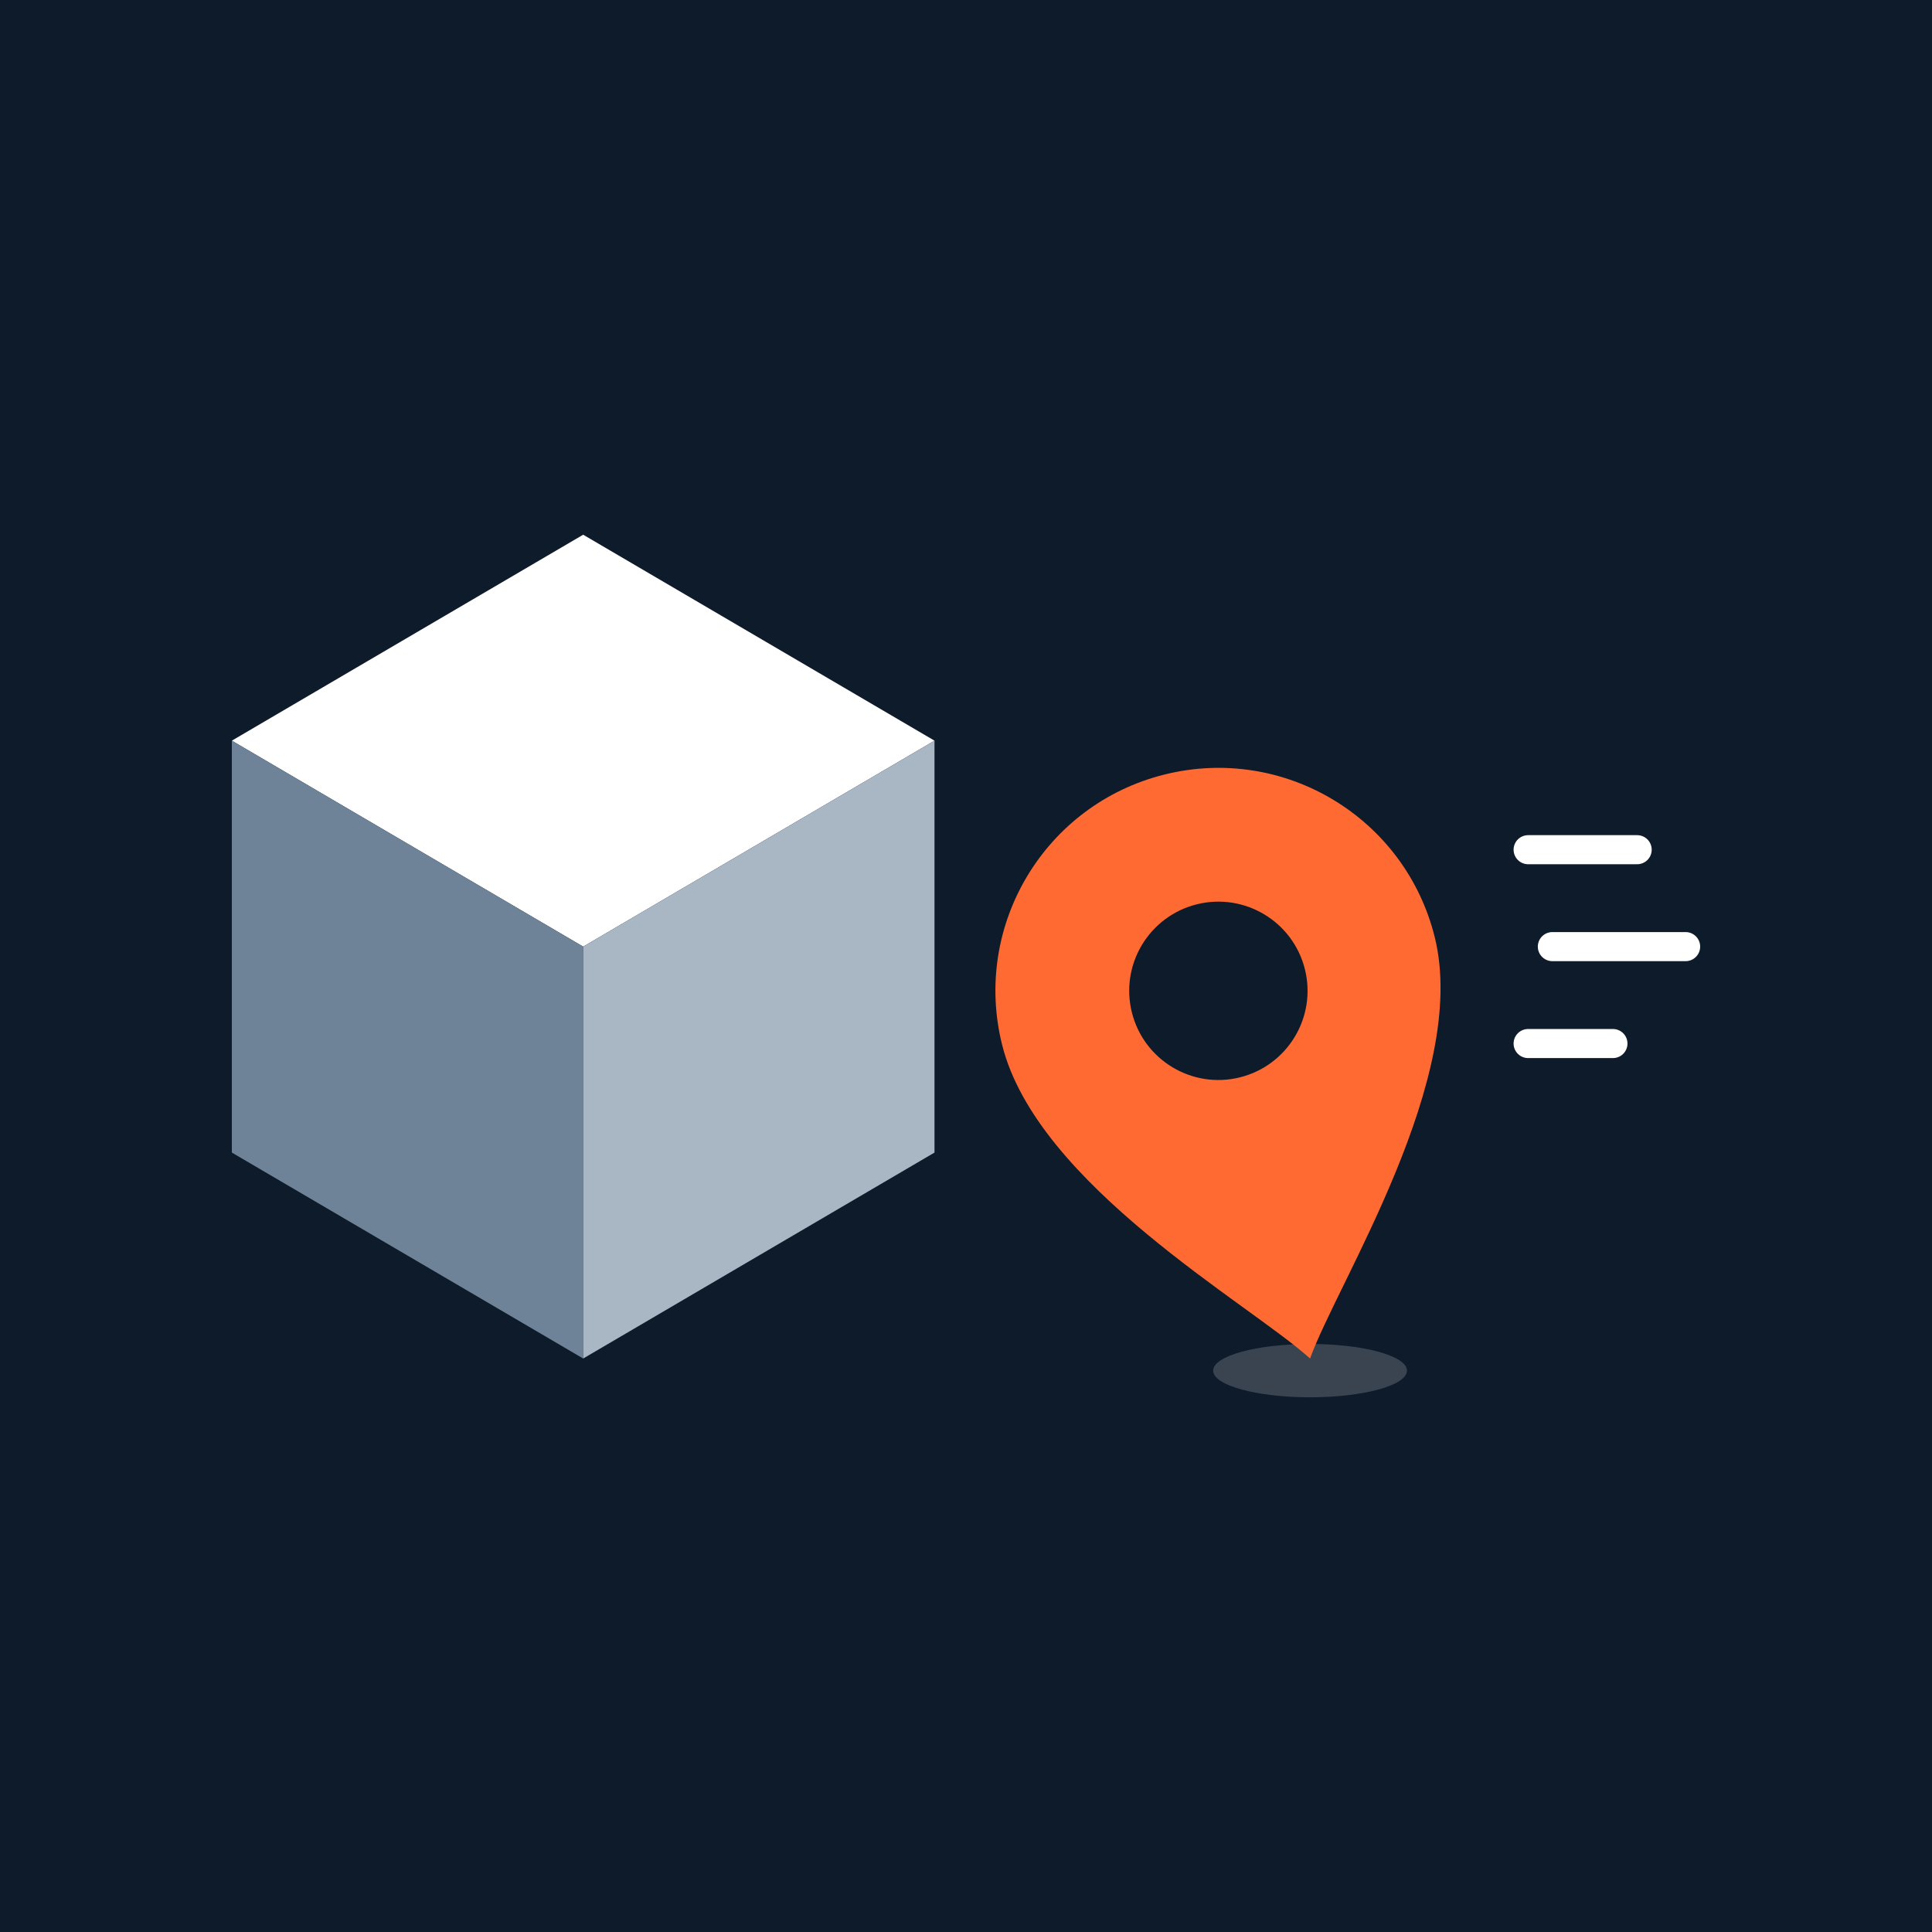
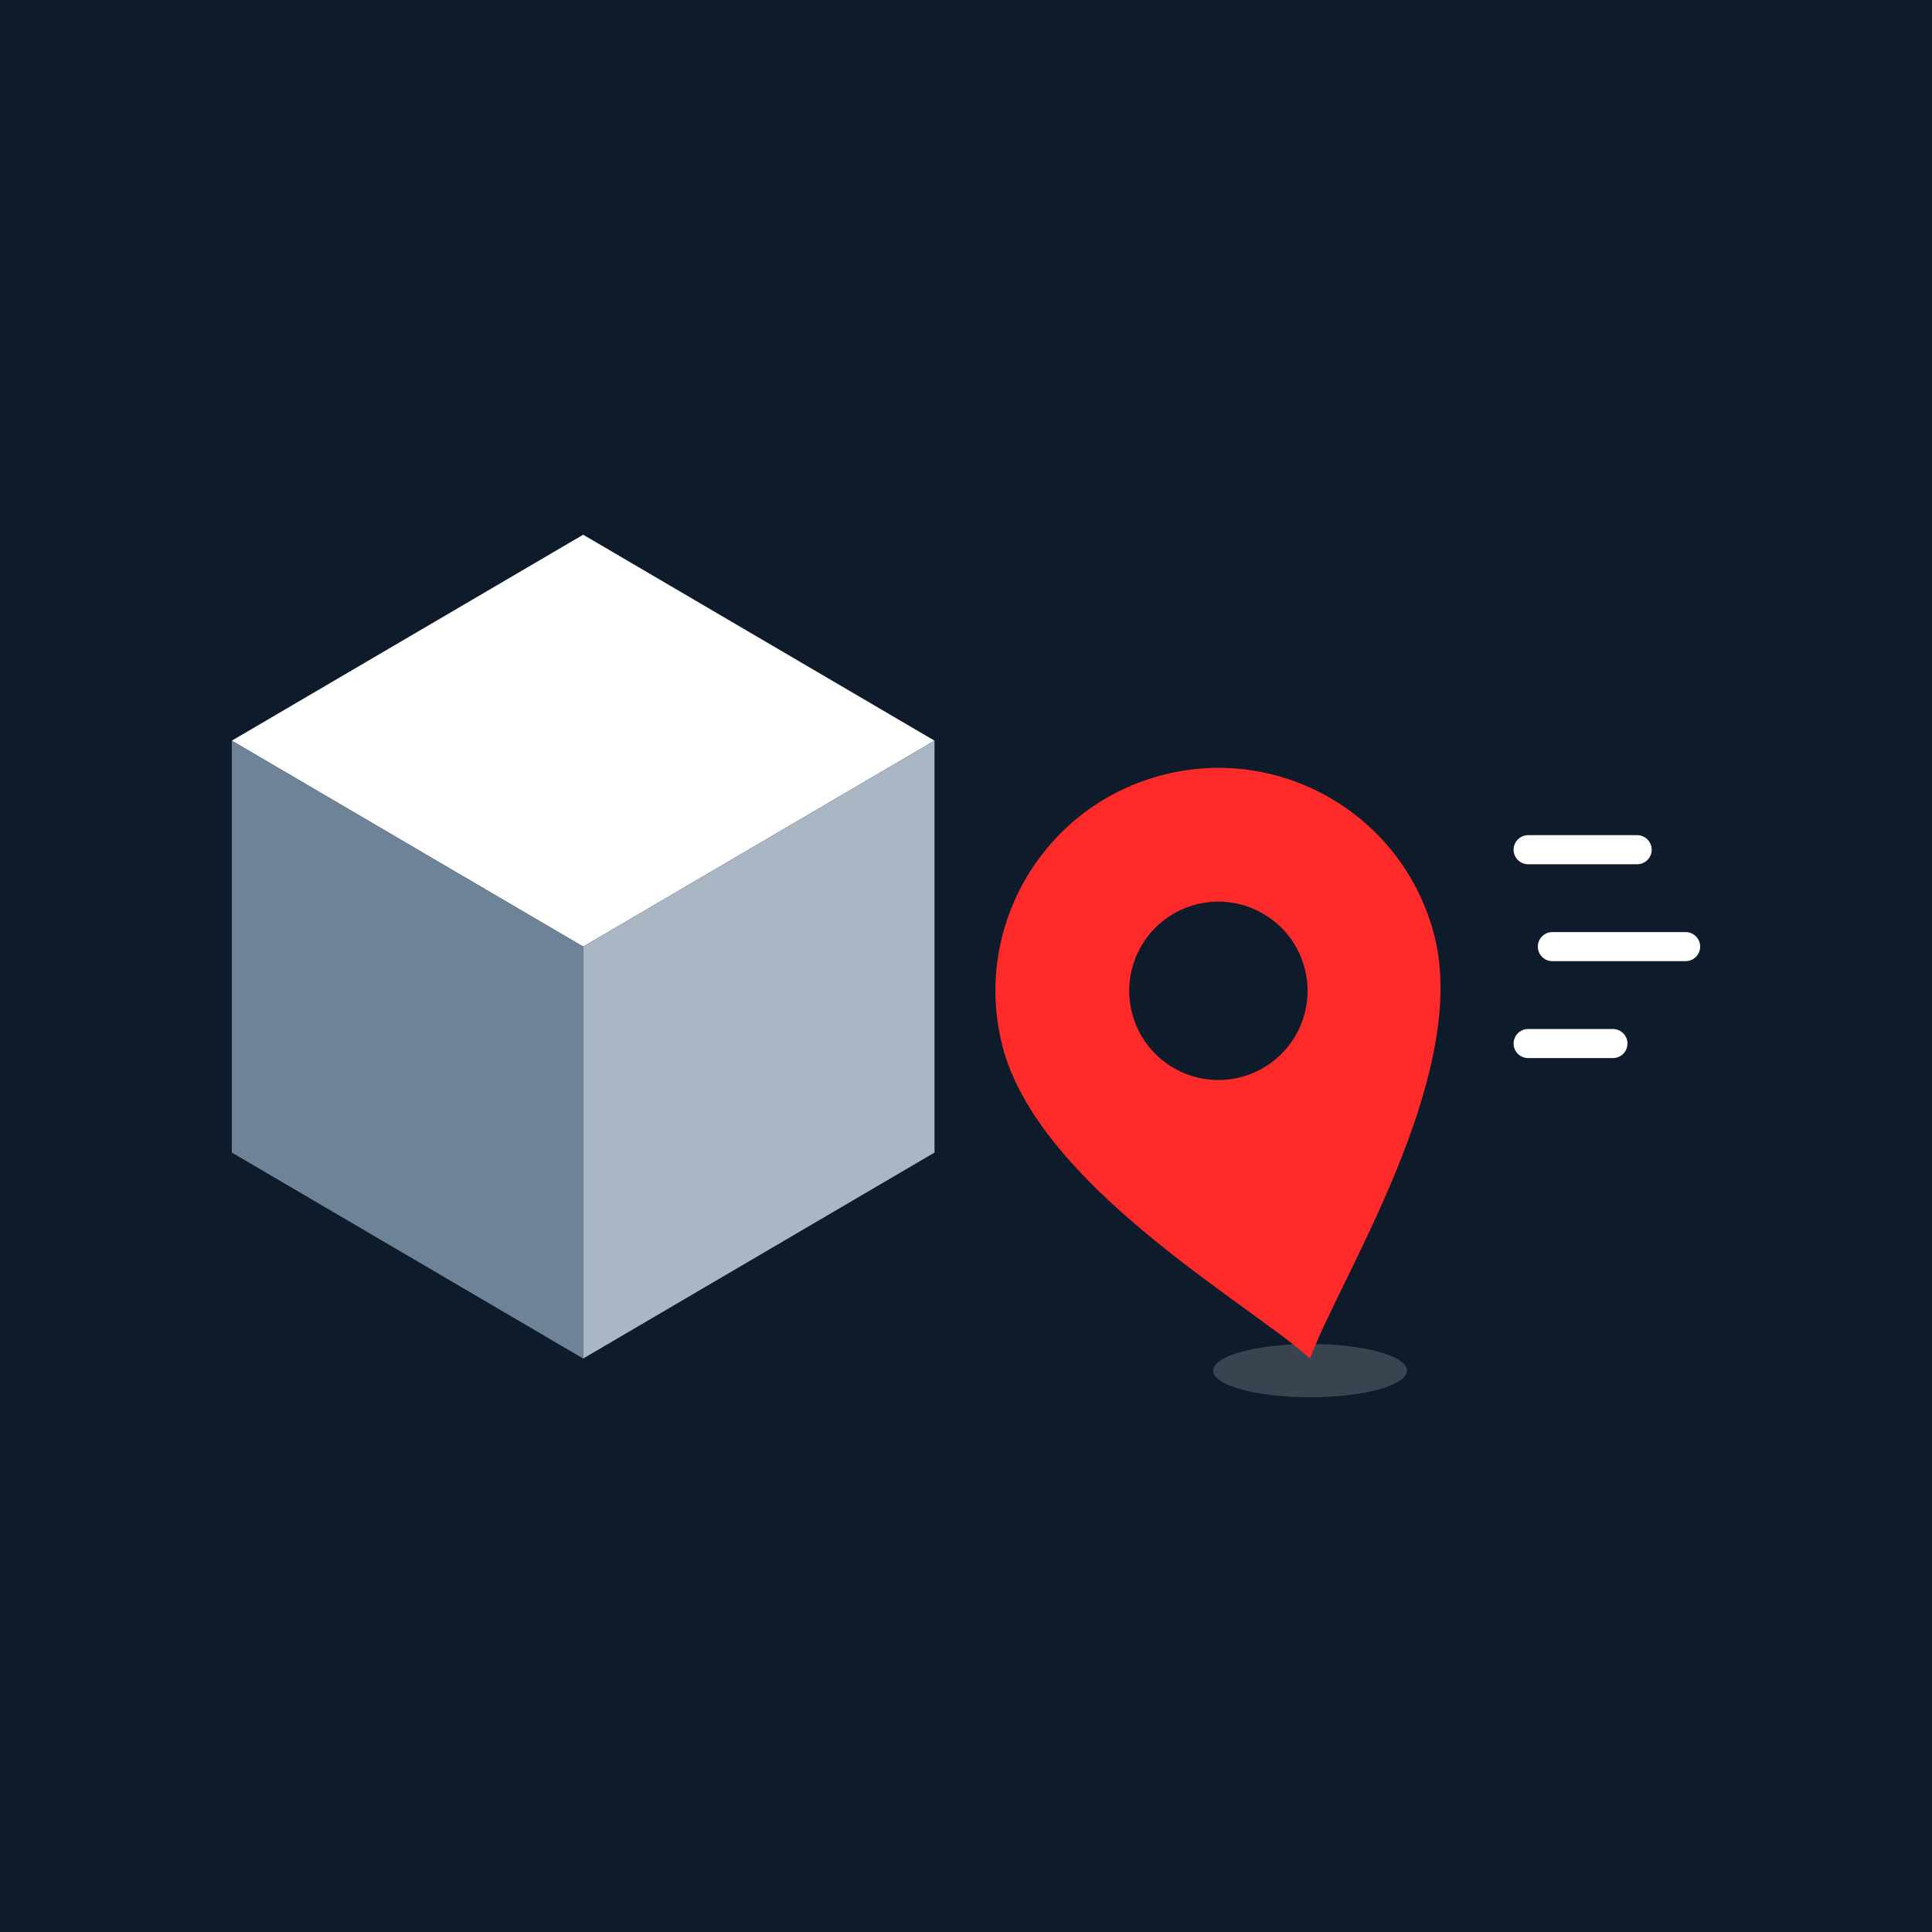
<svg xmlns="http://www.w3.org/2000/svg" viewBox="0 0 1024 1024" width="1024" height="1024" role="img" aria-label="SiteKick App-Icon">
  <rect width="1024" height="1024" rx="0.0" fill="#0E1B2A" />
  <g transform="translate(-63.33 52.25) scale(6.4211)">
    <ellipse cx="118" cy="105" rx="8" ry="2.2" fill="#FFFFFF" fill-opacity="0.18" />
    <path d="M58.00 36.00 L87.00 53.00 L58.00 70.00 L29.00 53.00 Z" fill="#FFFFFF" />
    <path d="M29.00 53.00 L58.00 70.00 L58.00 104.00 L29.00 87.00 Z" fill="#6E8397" />
    <path d="M58.00 70.00 L87.00 53.00 L87.00 87.00 L58.00 104.00 Z" fill="#A9B7C4" />
-     <path d="M50 114 C42 102 10 72 10 46 C10 23.9 27.9 6 50 6 C72.1 6 90 23.9 90 46 C90 72 58 102 50 114 Z M34 46 A16 16 0 1 0 66 46 A16 16 0 1 0 34 46 Z" fill="#FF6A33" fill-rule="evenodd" transform="translate(118 104) rotate(-14) scale(0.46) translate(-50 -114)" />
+     <path d="M50 114 C42 102 10 72 10 46 C10 23.9 27.9 6 50 6 C72.1 6 90 23.9 90 46 C90 72 58 102 50 114 Z M34 46 A16 16 0 1 0 66 46 A16 16 0 1 0 34 46 Z" fill="#FF2A2A" fill-rule="evenodd" transform="translate(118 104) rotate(-14) scale(0.46) translate(-50 -114)" />
    <g stroke="#FFFFFF" stroke-width="2.4" stroke-linecap="round">
      <line x1="136" y1="62" x2="145" y2="62" />
      <line x1="138" y1="70" x2="149" y2="70" />
      <line x1="136" y1="78" x2="143" y2="78" />
    </g>
  </g>
</svg>
